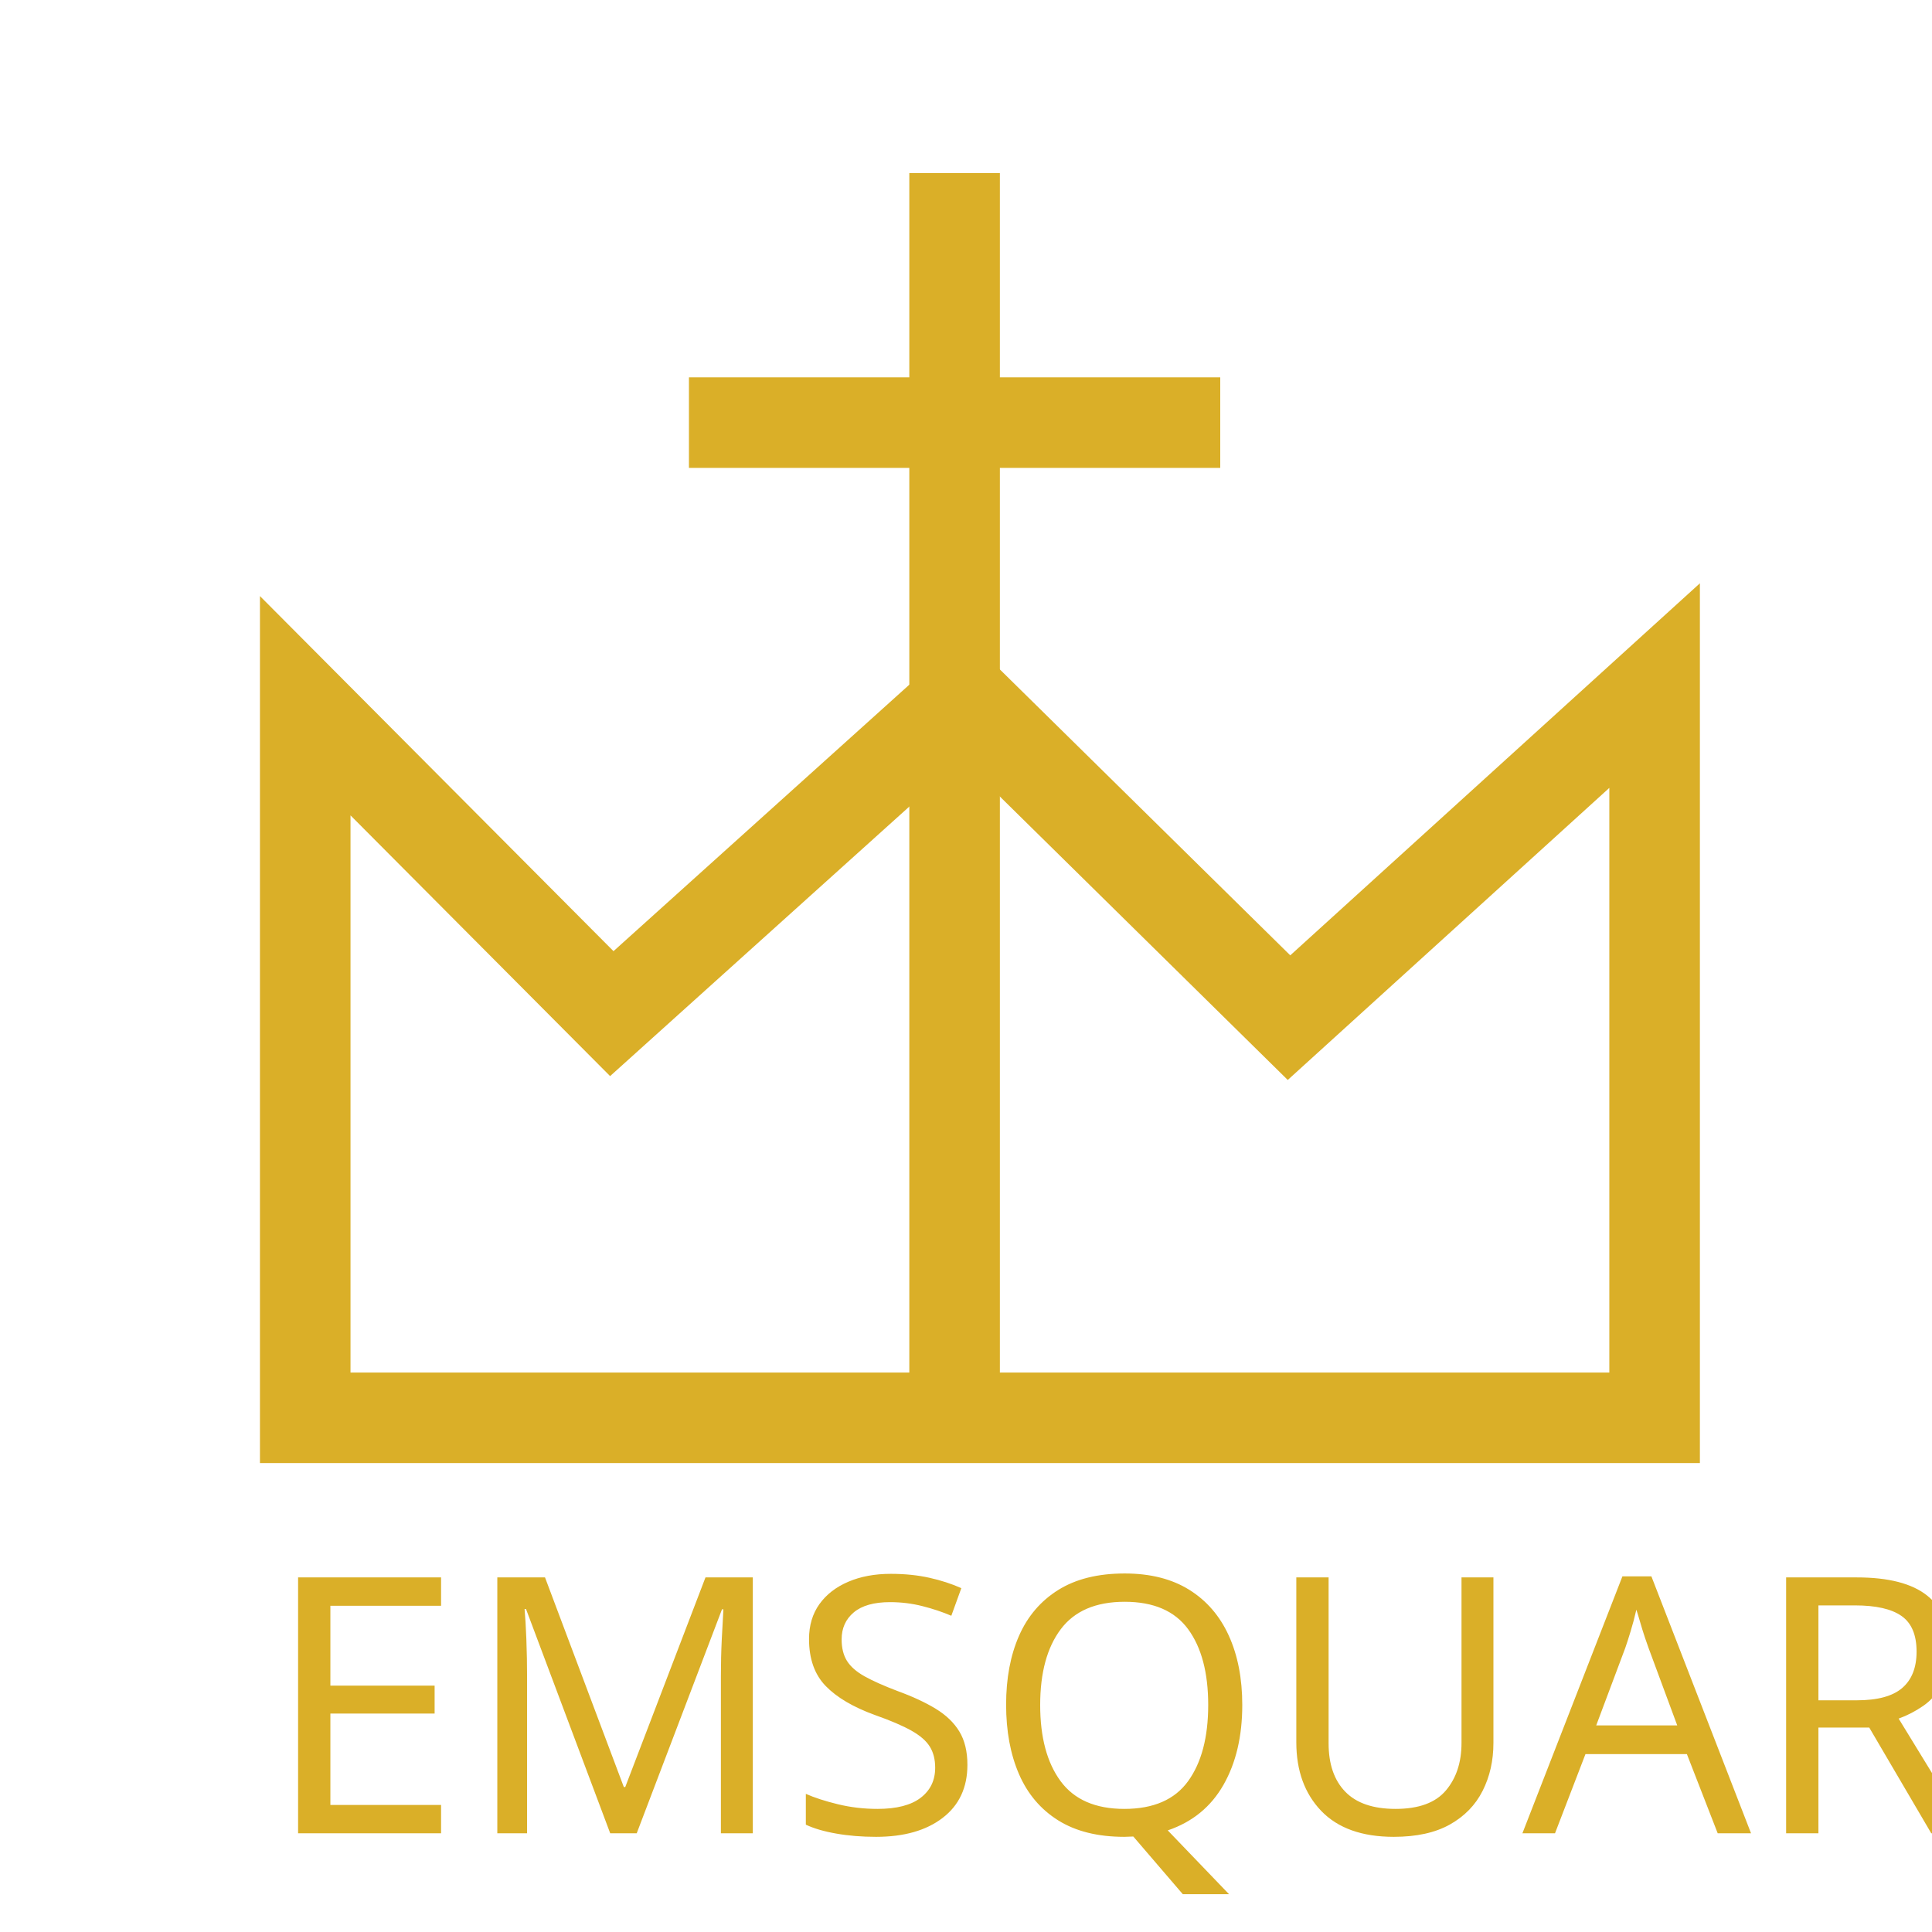
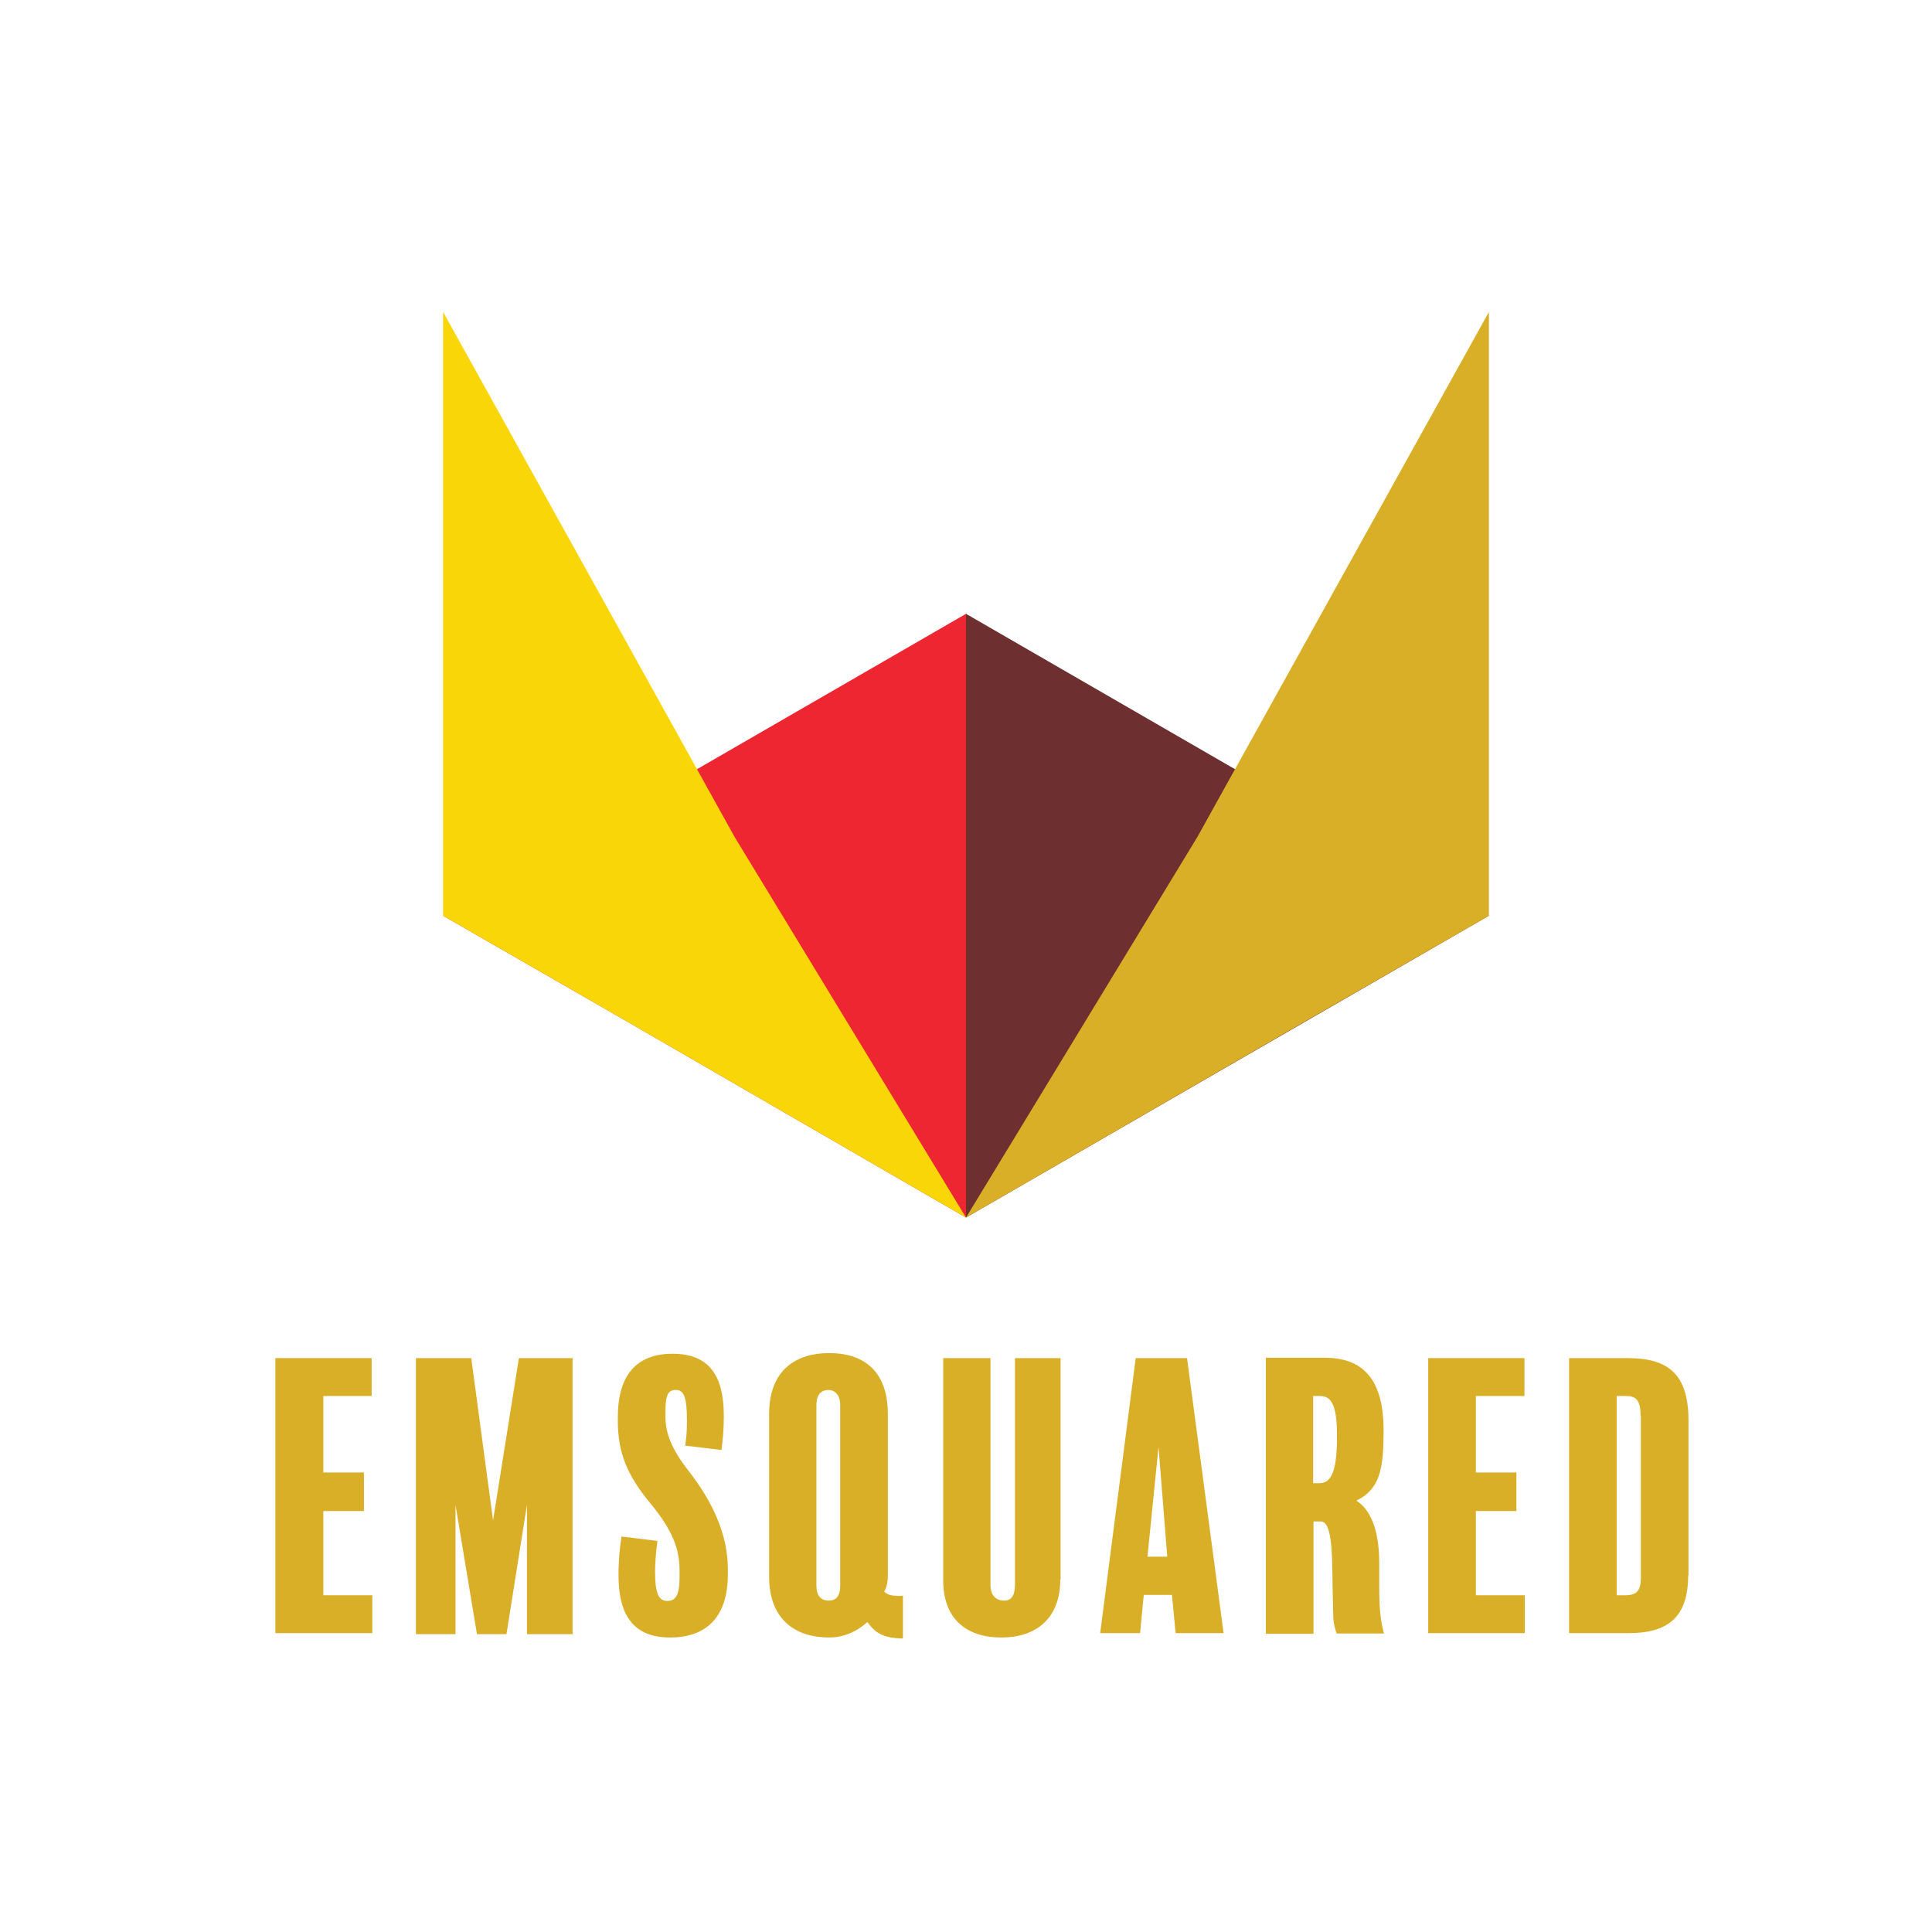
<svg xmlns="http://www.w3.org/2000/svg" version="1.1" id="Layer_1" x="0px" y="0px" viewBox="0 0 576 576" style="enable-background:new 0 0 576 576;" xml:space="preserve">
  <style type="text/css">
- 	.st0{fill:none;stroke:#DAAF28;stroke-width:27;stroke-miterlimit:10;}
- 	.st1{fill:#DAAF28;}
- 	.st2{font-family:'BalboaPlus-Fill';}
- 	.st3{font-size:106.823px;}
- 	.st4{fill:none;stroke:#DAAF28;stroke-width:9;stroke-miterlimit:10;}
+ 	.st0{fill:#DAAF28;}
+ 	.st1{fill:#6D2F2F;}
+ 	.st2{fill:#EE2632;}
+ 	.st3{fill:#F9D607;}
</style>
  <g>
-     <polygon class="st0" points="91,422.7 493.3,422.7 493.3,204.4 384.3,303.4 287.2,207.8 182.4,302.2 91,210.4  " />
-     <line class="st0" x1="205.4" y1="126" x2="363.8" y2="126" />
-     <line class="st0" x1="284.6" y1="51.6" x2="284.6" y2="422.7" />
+     <path class="st0" d="M111,486.9H82.1v-82h28.7v11.3H96.4V439h12.1v11.5H96.4v25.1H111V486.9z" />
+     <path class="st0" d="M170.8,487.2h-13.7v-38.5l-6.1,38.5h-8.8l-6.4-38.5v38.5h-11.8v-82.3h16.5l6.5,48.4l7.7-48.4h16V487.2z" />
+     <path class="st0" d="M217,469.4c0,13.1-6.8,18.8-17.2,18.8c-11,0-15.4-6.7-15.4-18.6c0-4.5,0.4-8.5,0.9-11.5l10.7,1.3   c-0.4,3.1-0.7,6.3-0.7,9.1c0,6.9,1.2,8.8,3.7,8.8c2.4,0,3.6-1.8,3.6-6.8v-2.2c0-6.1-1.7-11.6-8.7-20.1c-6.9-8.3-9.7-15.1-9.7-24.5   v-1.3c0-10.7,4.2-18.8,16.3-18.8c11.6,0,15.3,7.4,15.3,18.6c0,4.1-0.3,6.9-0.7,10.1l-10.8-1.3c0.3-2.8,0.5-3.4,0.5-7.7   c0-7.2-1.1-8.9-3.3-8.9c-2.4,0-3.1,1.6-3.1,6.4v1.7c0,4.7,1.8,9.5,6.8,15.9c7.1,9.1,11.8,18.9,11.8,29.4V469.4z" />
+     <path class="st0" d="M269.2,488.5c-6-0.1-8.4-1.8-10.6-4.9c-3,2.7-6.9,4.6-11.4,4.6c-9.7,0-17.9-5-17.9-18.2v-48.4   c0-13.4,8.3-18.2,17.9-18.2c9.6,0,17.5,4.7,17.5,18.2v48.4c0,1.8-0.5,3.7-1.1,4.5c1.2,1.2,2.6,1.2,4.1,1.3c0.2,0,0.5,0.1,1.5-0.1   V488.5z M250.5,418.9c0-3.2-1.8-4.5-3.5-4.5c-2.1,0-3.6,1.3-3.6,4.5v53.8c0,3.1,1.4,4.5,3.7,4.5c2.1,0,3.4-1.3,3.4-4.4V418.9z" />
+     <path class="st0" d="M316.1,471c0,11.4-7.1,17.2-17.5,17.2c-10.8,0-17.4-5.8-17.4-17.1v-66.2h14.1v67.6c0,3.1,1.6,4.7,4.1,4.7   c2.2,0,3.2-1.6,3.2-4.8v-67.5h13.6V471z" />
+     <path class="st0" d="M364.8,486.9h-14.3l-1.1-11.4H341l-1.1,11.4H328l10.6-82h15.3L364.8,486.9z M348,464.1l-2.6-32.7l-3.3,32.7   H348z" />
+     <path class="st0" d="M398.6,487.2c-0.6-1.5-1-3.2-1.1-4.9c-0.2-7.2-0.2-9.8-0.3-15.1c-0.2-12.3-1.9-13.6-3.6-13.6h-2v33.5h-14.2   v-82.3H395c11.4,0,17.5,6.5,17.5,21.6c0,11.4-1,17.5-8.1,21c6.2,4,6.8,13.6,6.8,18.8v6.2c0,7.7,0.4,10.7,1.4,14.6H398.6z    M393.4,416.2h-1.9v26h1.8c3.2,0,5.3-2.6,5.3-13.6C398.7,417.9,396.5,416.2,393.4,416.2z" />
+     <path class="st0" d="M454.6,486.9h-28.8v-82h28.7v11.3H440V439h12.1v11.5H440v25.1h14.6V486.9z" />
+     <path class="st0" d="M503.3,469.7c0,13-6.6,17.2-17.8,17.2h-17.7v-82h17.4c11.9,0,18.2,4.5,18.2,18.6V469.7z M489.1,422   c0-4.7-1.4-5.8-4.4-5.8H482v59.4h2.6c3.4,0,4.6-1.4,4.6-5.2V422z" />
  </g>
-   <text transform="matrix(1 0 0 1 78.5142 546.5645)" class="st1 st2 st3">EMSQUARED</text>
+   <polygon class="st1" points="365.9,228 443.9,273 365.9,318 288,363 288,272.3 288,183 " />
+   <polygon class="st2" points="210.1,228 132.1,273 189.3,305.9 288,363 288,272.3 288,183 " />
+   <polygon class="st3" points="219,249.5 288,363 189.3,305.9 132.1,273 132.1,182.3 132.1,93 " />
+   <polygon class="st0" points="357,249.5 288,363 386.7,305.9 443.9,273 443.9,182.3 443.9,93 " />
</svg>
